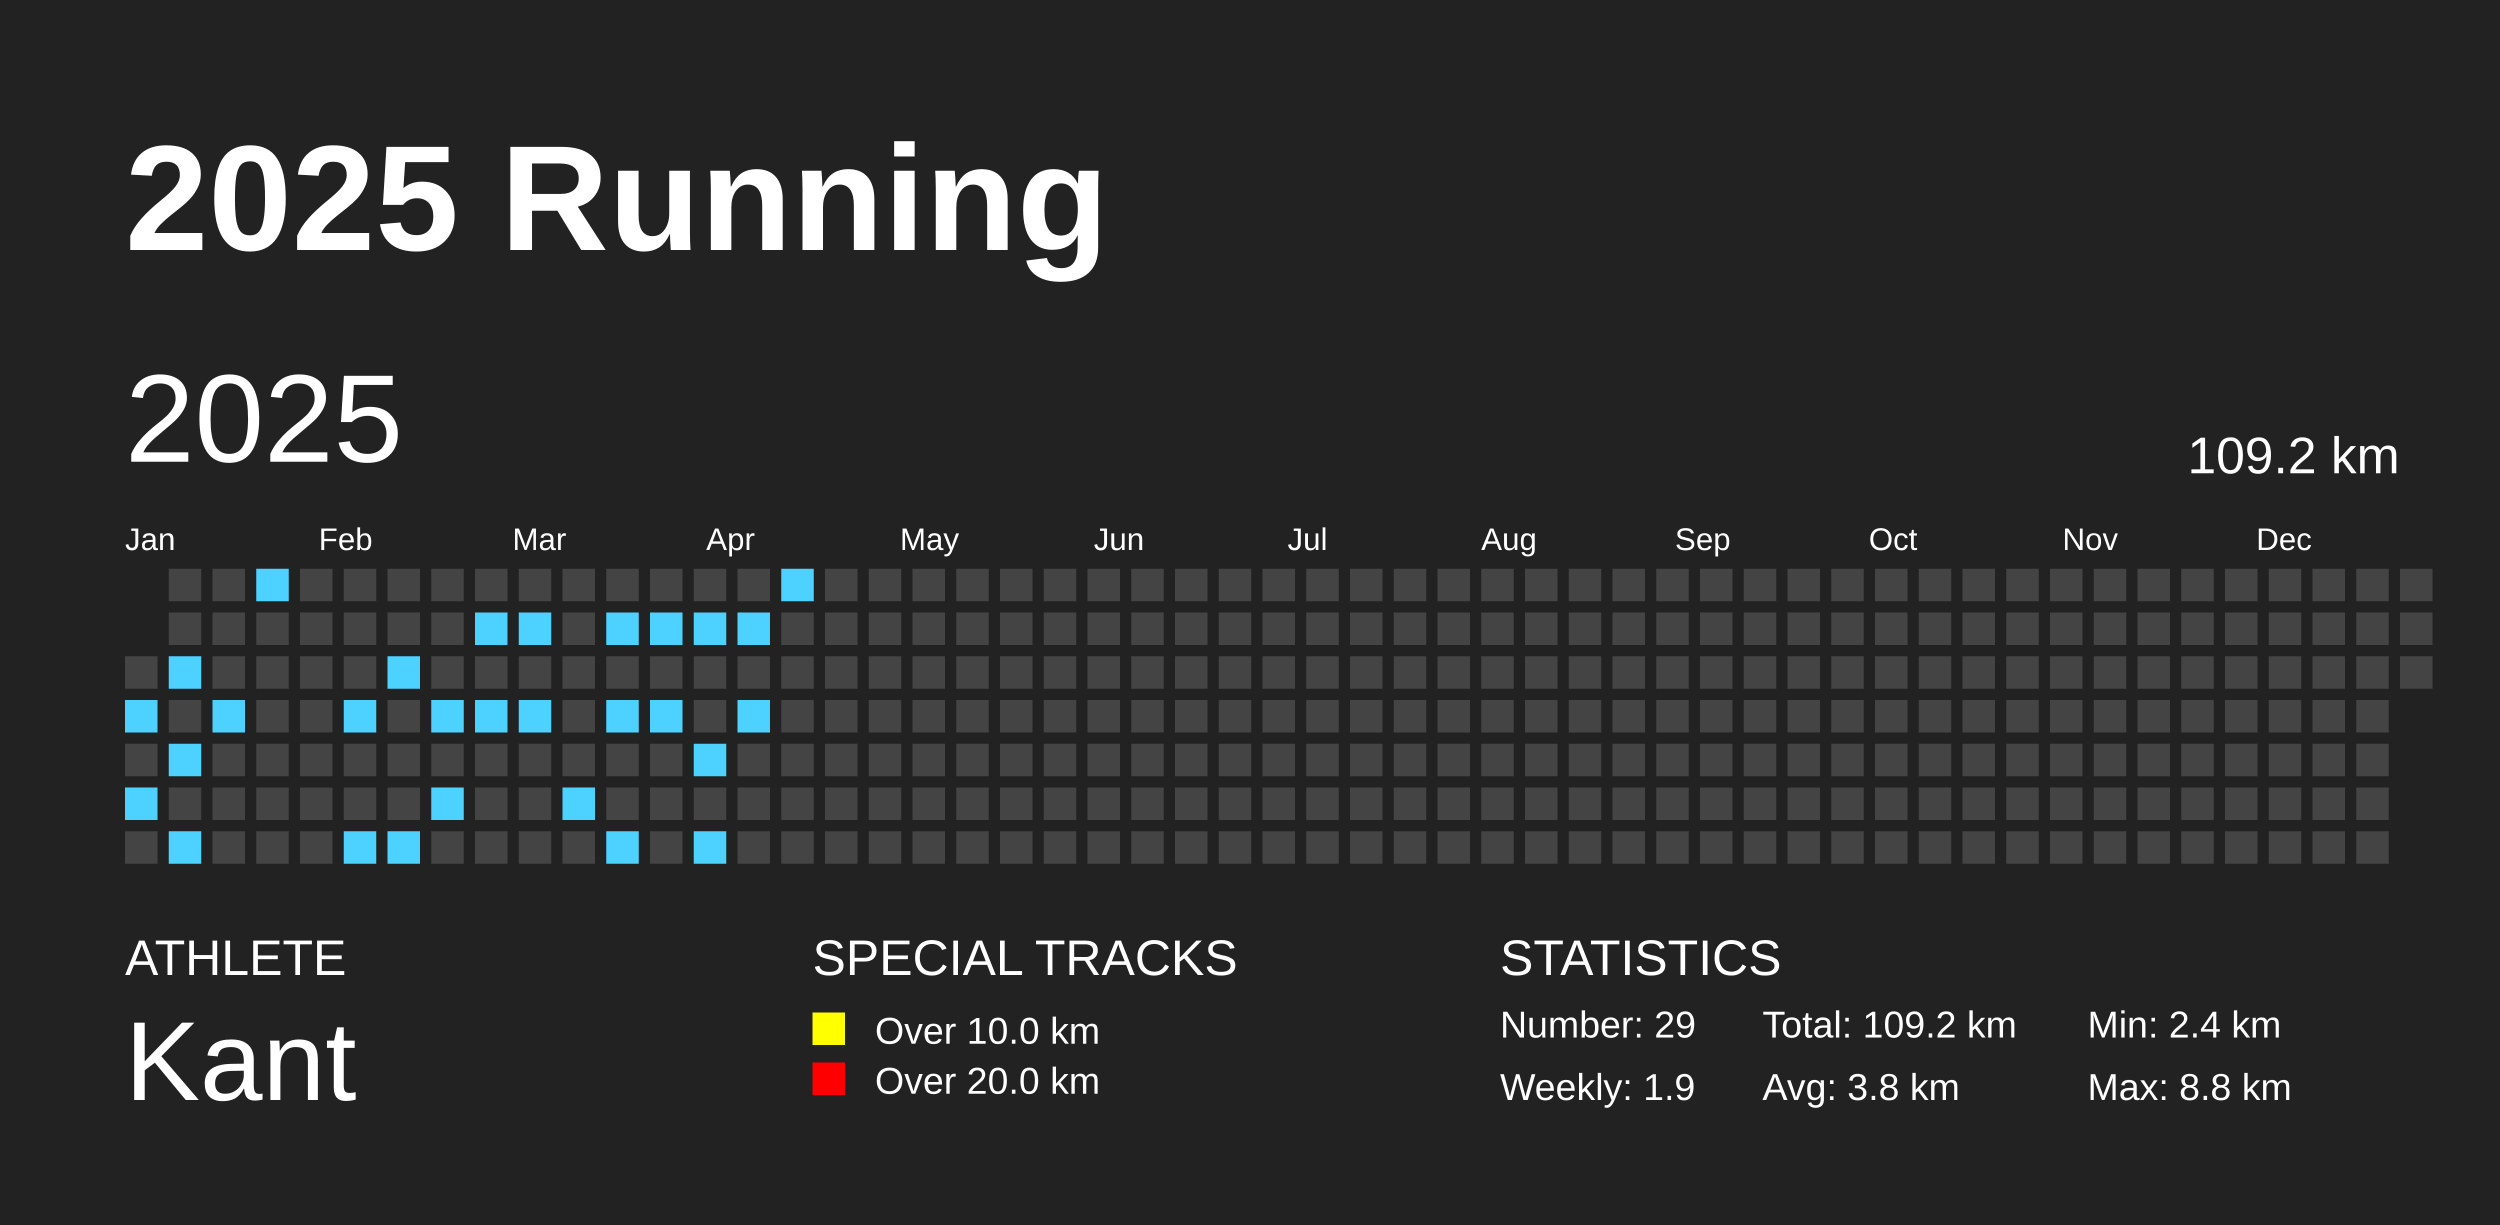
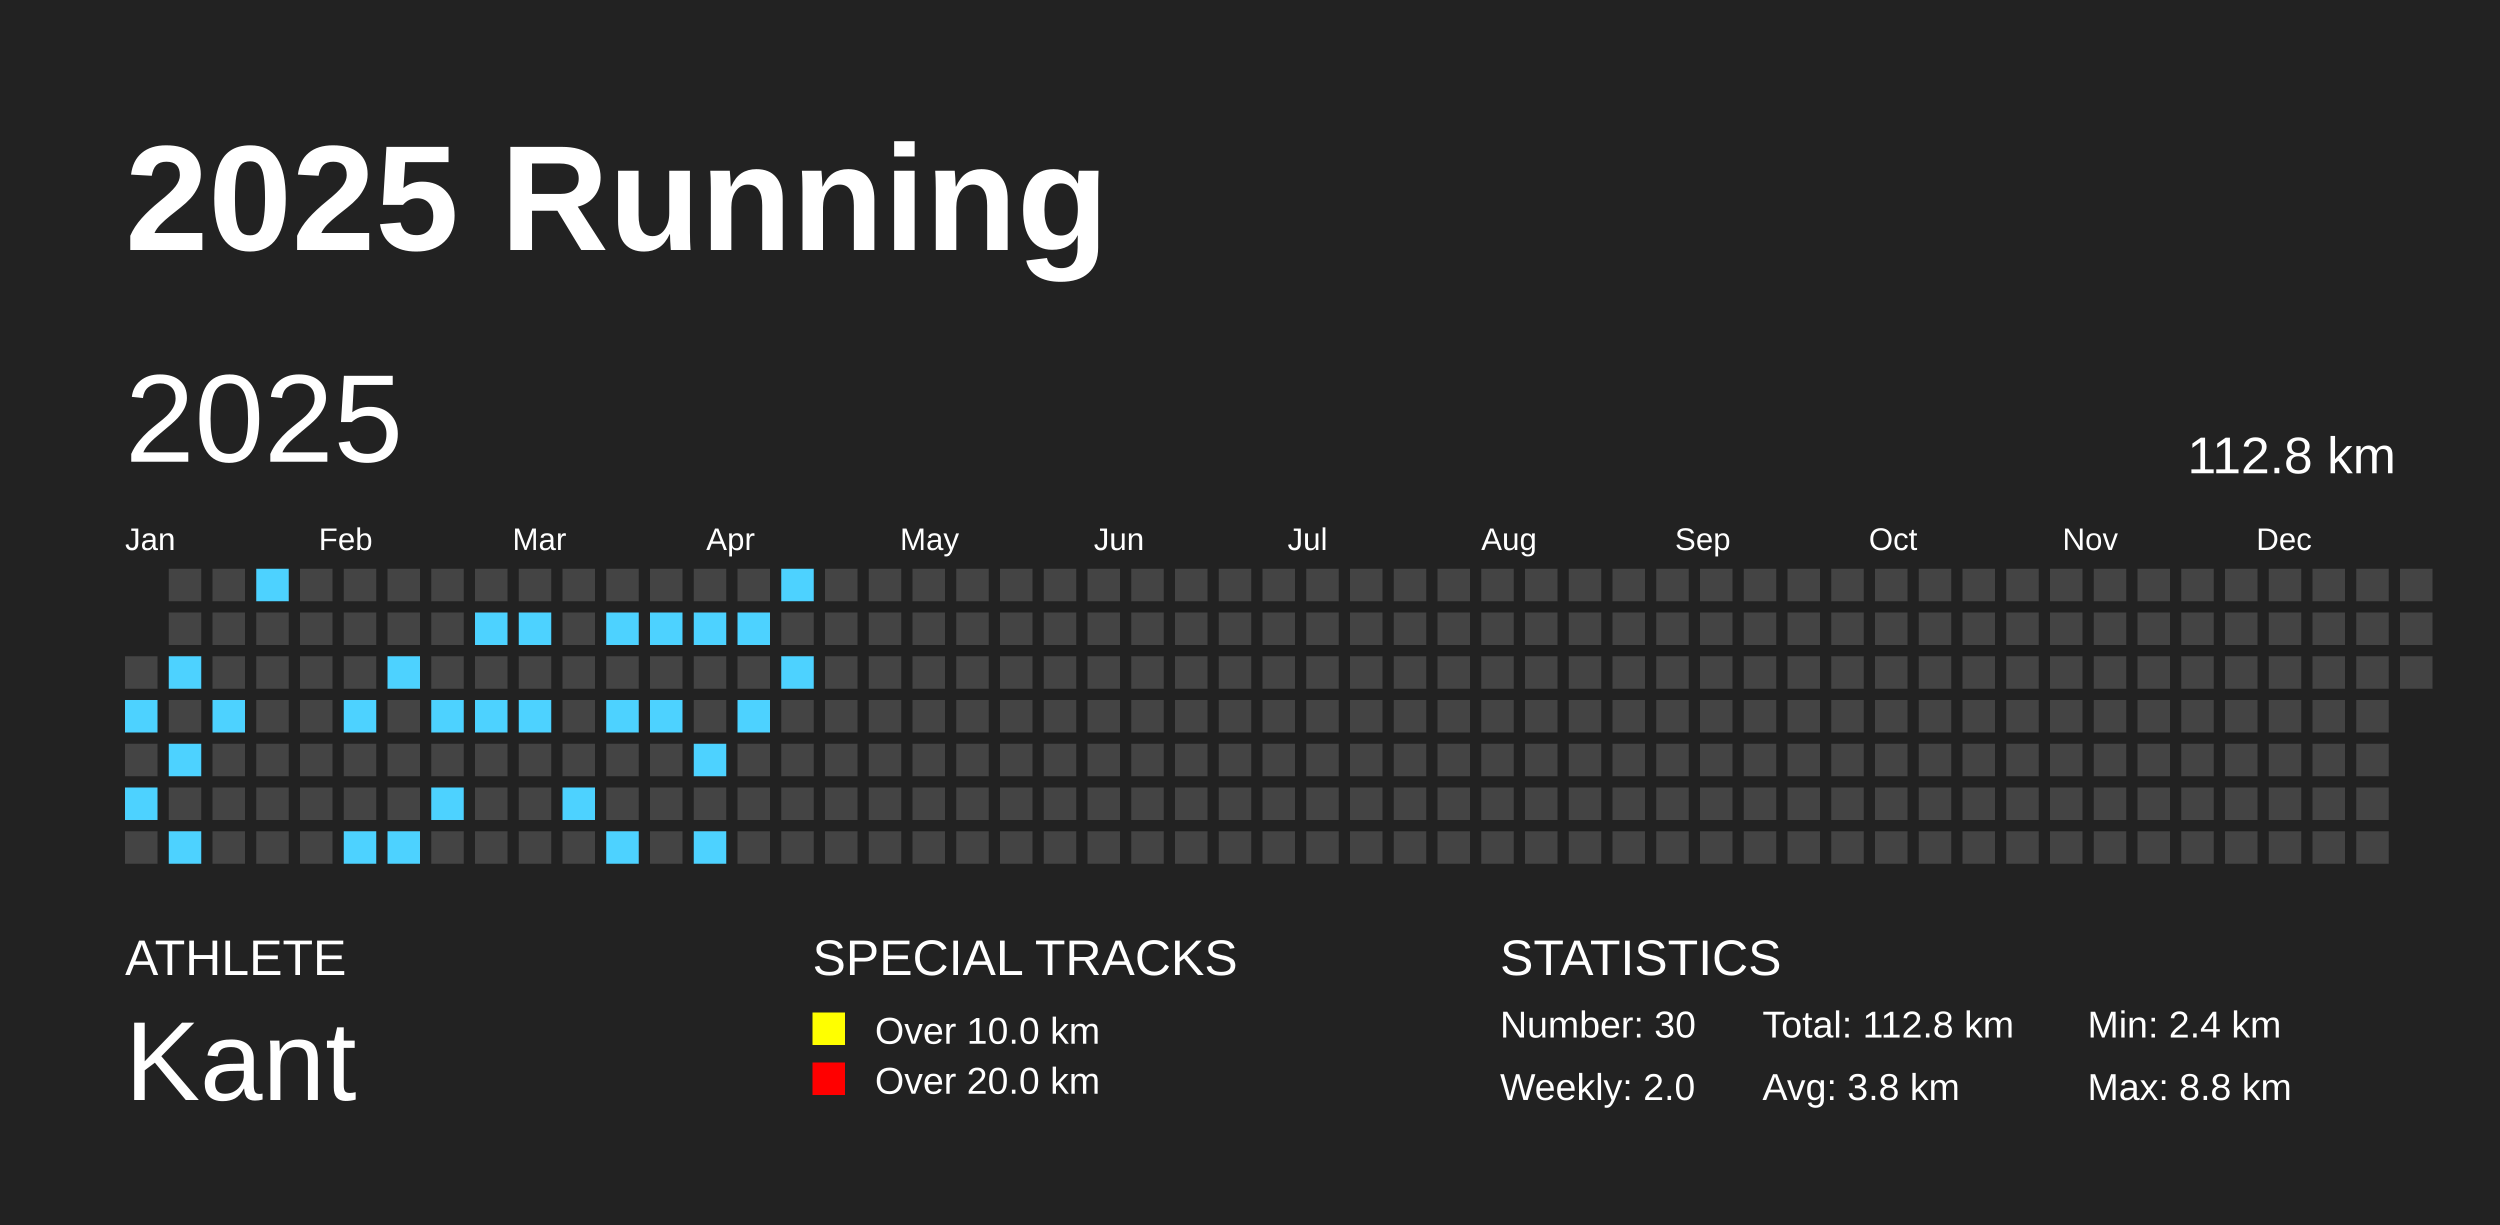
<svg xmlns="http://www.w3.org/2000/svg" baseProfile="full" height="98mm" version="1.1" viewBox="0,0,200,98" width="200mm">
  <defs />
  <rect fill="#222222" height="98" width="200" x="0" y="0" />
  <text fill="#FFFFFF" style="font-size:12px; font-family:Arial; font-weight:bold;" x="10" y="20">2025 Running</text>
  <text fill="#FFFFFF" style="font-size:4px; font-family:Arial" x="10" y="78">ATHLETE</text>
  <text fill="#FFFFFF" style="font-size:9px; font-family:Arial" x="10" y="88">Kant</text>
  <text fill="#FFFFFF" style="font-size:4px; font-family:Arial" x="65" y="78">SPECIAL TRACKS</text>
  <rect fill="yellow" height="2.6" width="2.6" x="65" y="81" />
  <text fill="#FFFFFF" style="font-size:3px; font-family:Arial" x="70" y="83.5">Over 10.0 km</text>
  <rect fill="red" height="2.6" width="2.6" x="65" y="85" />
  <text fill="#FFFFFF" style="font-size:3px; font-family:Arial" x="70" y="87.5">Over 20.0 km</text>
  <text fill="#FFFFFF" style="font-size:4px; font-family:Arial" x="120" y="78">STATISTICS</text>
-   <text fill="#FFFFFF" style="font-size:3px; font-family:Arial" x="120" y="83">Number: 29</text>
-   <text fill="#FFFFFF" style="font-size:3px; font-family:Arial" x="120" y="88">Weekly: 1.9</text>
-   <text fill="#FFFFFF" style="font-size:3px; font-family:Arial" x="141" y="83">Total: 109.2 km</text>
+   <text fill="#FFFFFF" style="font-size:3px; font-family:Arial" x="120" y="83">Number: 30</text>
+   <text fill="#FFFFFF" style="font-size:3px; font-family:Arial" x="120" y="88">Weekly: 2.0</text>
+   <text fill="#FFFFFF" style="font-size:3px; font-family:Arial" x="141" y="83">Total: 112.8 km</text>
  <text fill="#FFFFFF" style="font-size:3px; font-family:Arial" x="141" y="88">Avg: 3.8 km</text>
  <text fill="#FFFFFF" style="font-size:3px; font-family:Arial" x="167" y="83">Min: 2.4 km</text>
  <text fill="#FFFFFF" style="font-size:3px; font-family:Arial" x="167" y="88">Max: 8.8 km</text>
  <text dominant-baseline="hanging" fill="#FFFFFF" style="font-size:10.0px; font-family:Arial;" x="10" y="30">2025</text>
-   <text dominant-baseline="hanging" fill="#FFFFFF" style="font-size:4.125px; font-family:Arial;" x="175" y="35">109.2 km</text>
+   <text dominant-baseline="hanging" fill="#FFFFFF" style="font-size:4.125px; font-family:Arial;" x="175" y="35">112.8 km</text>
  <text fill="#FFFFFF" style="font-size:2.5px; font-family:Arial" x="10.0" y="44">Jan</text>
  <text fill="#FFFFFF" style="font-size:2.5px; font-family:Arial" x="25.5" y="44">Feb</text>
  <text fill="#FFFFFF" style="font-size:2.5px; font-family:Arial" x="41.0" y="44">Mar</text>
  <text fill="#FFFFFF" style="font-size:2.5px; font-family:Arial" x="56.5" y="44">Apr</text>
  <text fill="#FFFFFF" style="font-size:2.5px; font-family:Arial" x="72.0" y="44">May</text>
  <text fill="#FFFFFF" style="font-size:2.5px; font-family:Arial" x="87.5" y="44">Jun</text>
  <text fill="#FFFFFF" style="font-size:2.5px; font-family:Arial" x="103.0" y="44">Jul</text>
  <text fill="#FFFFFF" style="font-size:2.5px; font-family:Arial" x="118.5" y="44">Aug</text>
  <text fill="#FFFFFF" style="font-size:2.5px; font-family:Arial" x="134.0" y="44">Sep</text>
  <text fill="#FFFFFF" style="font-size:2.5px; font-family:Arial" x="149.5" y="44">Oct</text>
  <text fill="#FFFFFF" style="font-size:2.5px; font-family:Arial" x="165.0" y="44">Nov</text>
  <text fill="#FFFFFF" style="font-size:2.5px; font-family:Arial" x="180.5" y="44">Dec</text>
  <rect fill="#444444" height="2.6" width="2.6" x="10.0" y="52.5" />
  <rect fill="#4DD2FF" height="2.6" width="2.6" x="10.0" y="56.0" />
  <rect fill="#444444" height="2.6" width="2.6" x="10.0" y="59.5" />
  <rect fill="#4DD2FF" height="2.6" width="2.6" x="10.0" y="63.0" />
  <rect fill="#444444" height="2.6" width="2.6" x="10.0" y="66.5" />
  <rect fill="#444444" height="2.6" width="2.6" x="13.5" y="45.5" />
  <rect fill="#444444" height="2.6" width="2.6" x="13.5" y="49.0" />
  <rect fill="#4DD2FF" height="2.6" width="2.6" x="13.5" y="52.5" />
  <rect fill="#444444" height="2.6" width="2.6" x="13.5" y="56.0" />
  <rect fill="#4DD2FF" height="2.6" width="2.6" x="13.5" y="59.5" />
  <rect fill="#444444" height="2.6" width="2.6" x="13.5" y="63.0" />
  <rect fill="#4DD2FF" height="2.6" width="2.6" x="13.5" y="66.5" />
  <rect fill="#444444" height="2.6" width="2.6" x="17.0" y="45.5" />
  <rect fill="#444444" height="2.6" width="2.6" x="17.0" y="49.0" />
  <rect fill="#444444" height="2.6" width="2.6" x="17.0" y="52.5" />
  <rect fill="#4DD2FF" height="2.6" width="2.6" x="17.0" y="56.0" />
  <rect fill="#444444" height="2.6" width="2.6" x="17.0" y="59.5" />
  <rect fill="#444444" height="2.6" width="2.6" x="17.0" y="63.0" />
  <rect fill="#444444" height="2.6" width="2.6" x="17.0" y="66.5" />
  <rect fill="#4DD2FF" height="2.6" width="2.6" x="20.5" y="45.5" />
  <rect fill="#444444" height="2.6" width="2.6" x="20.5" y="49.0" />
  <rect fill="#444444" height="2.6" width="2.6" x="20.5" y="52.5" />
  <rect fill="#444444" height="2.6" width="2.6" x="20.5" y="56.0" />
  <rect fill="#444444" height="2.6" width="2.6" x="20.5" y="59.5" />
  <rect fill="#444444" height="2.6" width="2.6" x="20.5" y="63.0" />
  <rect fill="#444444" height="2.6" width="2.6" x="20.5" y="66.5" />
  <rect fill="#444444" height="2.6" width="2.6" x="24.0" y="45.5" />
  <rect fill="#444444" height="2.6" width="2.6" x="24.0" y="49.0" />
  <rect fill="#444444" height="2.6" width="2.6" x="24.0" y="52.5" />
  <rect fill="#444444" height="2.6" width="2.6" x="24.0" y="56.0" />
  <rect fill="#444444" height="2.6" width="2.6" x="24.0" y="59.5" />
  <rect fill="#444444" height="2.6" width="2.6" x="24.0" y="63.0" />
  <rect fill="#444444" height="2.6" width="2.6" x="24.0" y="66.5" />
  <rect fill="#444444" height="2.6" width="2.6" x="27.5" y="45.5" />
  <rect fill="#444444" height="2.6" width="2.6" x="27.5" y="49.0" />
  <rect fill="#444444" height="2.6" width="2.6" x="27.5" y="52.5" />
  <rect fill="#4DD2FF" height="2.6" width="2.6" x="27.5" y="56.0" />
  <rect fill="#444444" height="2.6" width="2.6" x="27.5" y="59.5" />
  <rect fill="#444444" height="2.6" width="2.6" x="27.5" y="63.0" />
  <rect fill="#4DD2FF" height="2.6" width="2.6" x="27.5" y="66.5" />
  <rect fill="#444444" height="2.6" width="2.6" x="31.0" y="45.5" />
  <rect fill="#444444" height="2.6" width="2.6" x="31.0" y="49.0" />
  <rect fill="#4DD2FF" height="2.6" width="2.6" x="31.0" y="52.5" />
  <rect fill="#444444" height="2.6" width="2.6" x="31.0" y="56.0" />
  <rect fill="#444444" height="2.6" width="2.6" x="31.0" y="59.5" />
  <rect fill="#444444" height="2.6" width="2.6" x="31.0" y="63.0" />
  <rect fill="#4DD2FF" height="2.6" width="2.6" x="31.0" y="66.5" />
  <rect fill="#444444" height="2.6" width="2.6" x="34.5" y="45.5" />
  <rect fill="#444444" height="2.6" width="2.6" x="34.5" y="49.0" />
  <rect fill="#444444" height="2.6" width="2.6" x="34.5" y="52.5" />
  <rect fill="#4DD2FF" height="2.6" width="2.6" x="34.5" y="56.0" />
  <rect fill="#444444" height="2.6" width="2.6" x="34.5" y="59.5" />
  <rect fill="#4DD2FF" height="2.6" width="2.6" x="34.5" y="63.0" />
  <rect fill="#444444" height="2.6" width="2.6" x="34.5" y="66.5" />
  <rect fill="#444444" height="2.6" width="2.6" x="38.0" y="45.5" />
  <rect fill="#4DD2FF" height="2.6" width="2.6" x="38.0" y="49.0" />
  <rect fill="#444444" height="2.6" width="2.6" x="38.0" y="52.5" />
  <rect fill="#4DD2FF" height="2.6" width="2.6" x="38.0" y="56.0" />
  <rect fill="#444444" height="2.6" width="2.6" x="38.0" y="59.5" />
  <rect fill="#444444" height="2.6" width="2.6" x="38.0" y="63.0" />
  <rect fill="#444444" height="2.6" width="2.6" x="38.0" y="66.5" />
  <rect fill="#444444" height="2.6" width="2.6" x="41.5" y="45.5" />
  <rect fill="#4DD2FF" height="2.6" width="2.6" x="41.5" y="49.0" />
  <rect fill="#444444" height="2.6" width="2.6" x="41.5" y="52.5" />
  <rect fill="#4DD2FF" height="2.6" width="2.6" x="41.5" y="56.0" />
  <rect fill="#444444" height="2.6" width="2.6" x="41.5" y="59.5" />
  <rect fill="#444444" height="2.6" width="2.6" x="41.5" y="63.0" />
  <rect fill="#444444" height="2.6" width="2.6" x="41.5" y="66.5" />
  <rect fill="#444444" height="2.6" width="2.6" x="45.0" y="45.5" />
  <rect fill="#444444" height="2.6" width="2.6" x="45.0" y="49.0" />
  <rect fill="#444444" height="2.6" width="2.6" x="45.0" y="52.5" />
  <rect fill="#444444" height="2.6" width="2.6" x="45.0" y="56.0" />
  <rect fill="#444444" height="2.6" width="2.6" x="45.0" y="59.5" />
  <rect fill="#4DD2FF" height="2.6" width="2.6" x="45.0" y="63.0" />
  <rect fill="#444444" height="2.6" width="2.6" x="45.0" y="66.5" />
  <rect fill="#444444" height="2.6" width="2.6" x="48.5" y="45.5" />
  <rect fill="#4DD2FF" height="2.6" width="2.6" x="48.5" y="49.0" />
  <rect fill="#444444" height="2.6" width="2.6" x="48.5" y="52.5" />
  <rect fill="#4DD2FF" height="2.6" width="2.6" x="48.5" y="56.0" />
  <rect fill="#444444" height="2.6" width="2.6" x="48.5" y="59.5" />
  <rect fill="#444444" height="2.6" width="2.6" x="48.5" y="63.0" />
  <rect fill="#4DD2FF" height="2.6" width="2.6" x="48.5" y="66.5" />
  <rect fill="#444444" height="2.6" width="2.6" x="52.0" y="45.5" />
  <rect fill="#4DD2FF" height="2.6" width="2.6" x="52.0" y="49.0" />
  <rect fill="#444444" height="2.6" width="2.6" x="52.0" y="52.5" />
  <rect fill="#4DD2FF" height="2.6" width="2.6" x="52.0" y="56.0" />
  <rect fill="#444444" height="2.6" width="2.6" x="52.0" y="59.5" />
  <rect fill="#444444" height="2.6" width="2.6" x="52.0" y="63.0" />
  <rect fill="#444444" height="2.6" width="2.6" x="52.0" y="66.5" />
  <rect fill="#444444" height="2.6" width="2.6" x="55.5" y="45.5" />
  <rect fill="#4DD2FF" height="2.6" width="2.6" x="55.5" y="49.0" />
  <rect fill="#444444" height="2.6" width="2.6" x="55.5" y="52.5" />
  <rect fill="#444444" height="2.6" width="2.6" x="55.5" y="56.0" />
  <rect fill="#4DD2FF" height="2.6" width="2.6" x="55.5" y="59.5" />
  <rect fill="#444444" height="2.6" width="2.6" x="55.5" y="63.0" />
  <rect fill="#4DD2FF" height="2.6" width="2.6" x="55.5" y="66.5" />
  <rect fill="#444444" height="2.6" width="2.6" x="59.0" y="45.5" />
  <rect fill="#4DD2FF" height="2.6" width="2.6" x="59.0" y="49.0" />
  <rect fill="#444444" height="2.6" width="2.6" x="59.0" y="52.5" />
  <rect fill="#4DD2FF" height="2.6" width="2.6" x="59.0" y="56.0" />
  <rect fill="#444444" height="2.6" width="2.6" x="59.0" y="59.5" />
  <rect fill="#444444" height="2.6" width="2.6" x="59.0" y="63.0" />
  <rect fill="#444444" height="2.6" width="2.6" x="59.0" y="66.5" />
  <rect fill="#4DD2FF" height="2.6" width="2.6" x="62.5" y="45.5" />
  <rect fill="#444444" height="2.6" width="2.6" x="62.5" y="49.0" />
-   <rect fill="#444444" height="2.6" width="2.6" x="62.5" y="52.5" />
+   <rect fill="#4DD2FF" height="2.6" width="2.6" x="62.5" y="52.5" />
  <rect fill="#444444" height="2.6" width="2.6" x="62.5" y="56.0" />
  <rect fill="#444444" height="2.6" width="2.6" x="62.5" y="59.5" />
  <rect fill="#444444" height="2.6" width="2.6" x="62.5" y="63.0" />
  <rect fill="#444444" height="2.6" width="2.6" x="62.5" y="66.5" />
  <rect fill="#444444" height="2.6" width="2.6" x="66.0" y="45.5" />
  <rect fill="#444444" height="2.6" width="2.6" x="66.0" y="49.0" />
  <rect fill="#444444" height="2.6" width="2.6" x="66.0" y="52.5" />
  <rect fill="#444444" height="2.6" width="2.6" x="66.0" y="56.0" />
  <rect fill="#444444" height="2.6" width="2.6" x="66.0" y="59.5" />
  <rect fill="#444444" height="2.6" width="2.6" x="66.0" y="63.0" />
  <rect fill="#444444" height="2.6" width="2.6" x="66.0" y="66.5" />
  <rect fill="#444444" height="2.6" width="2.6" x="69.5" y="45.5" />
  <rect fill="#444444" height="2.6" width="2.6" x="69.5" y="49.0" />
  <rect fill="#444444" height="2.6" width="2.6" x="69.5" y="52.5" />
  <rect fill="#444444" height="2.6" width="2.6" x="69.5" y="56.0" />
  <rect fill="#444444" height="2.6" width="2.6" x="69.5" y="59.5" />
  <rect fill="#444444" height="2.6" width="2.6" x="69.5" y="63.0" />
  <rect fill="#444444" height="2.6" width="2.6" x="69.5" y="66.5" />
  <rect fill="#444444" height="2.6" width="2.6" x="73.0" y="45.5" />
  <rect fill="#444444" height="2.6" width="2.6" x="73.0" y="49.0" />
  <rect fill="#444444" height="2.6" width="2.6" x="73.0" y="52.5" />
  <rect fill="#444444" height="2.6" width="2.6" x="73.0" y="56.0" />
  <rect fill="#444444" height="2.6" width="2.6" x="73.0" y="59.5" />
  <rect fill="#444444" height="2.6" width="2.6" x="73.0" y="63.0" />
  <rect fill="#444444" height="2.6" width="2.6" x="73.0" y="66.5" />
  <rect fill="#444444" height="2.6" width="2.6" x="76.5" y="45.5" />
  <rect fill="#444444" height="2.6" width="2.6" x="76.5" y="49.0" />
  <rect fill="#444444" height="2.6" width="2.6" x="76.5" y="52.5" />
  <rect fill="#444444" height="2.6" width="2.6" x="76.5" y="56.0" />
  <rect fill="#444444" height="2.6" width="2.6" x="76.5" y="59.5" />
  <rect fill="#444444" height="2.6" width="2.6" x="76.5" y="63.0" />
  <rect fill="#444444" height="2.6" width="2.6" x="76.5" y="66.5" />
  <rect fill="#444444" height="2.6" width="2.6" x="80.0" y="45.5" />
  <rect fill="#444444" height="2.6" width="2.6" x="80.0" y="49.0" />
  <rect fill="#444444" height="2.6" width="2.6" x="80.0" y="52.5" />
  <rect fill="#444444" height="2.6" width="2.6" x="80.0" y="56.0" />
  <rect fill="#444444" height="2.6" width="2.6" x="80.0" y="59.5" />
  <rect fill="#444444" height="2.6" width="2.6" x="80.0" y="63.0" />
  <rect fill="#444444" height="2.6" width="2.6" x="80.0" y="66.5" />
  <rect fill="#444444" height="2.6" width="2.6" x="83.5" y="45.5" />
  <rect fill="#444444" height="2.6" width="2.6" x="83.5" y="49.0" />
  <rect fill="#444444" height="2.6" width="2.6" x="83.5" y="52.5" />
  <rect fill="#444444" height="2.6" width="2.6" x="83.5" y="56.0" />
  <rect fill="#444444" height="2.6" width="2.6" x="83.5" y="59.5" />
  <rect fill="#444444" height="2.6" width="2.6" x="83.5" y="63.0" />
  <rect fill="#444444" height="2.6" width="2.6" x="83.5" y="66.5" />
  <rect fill="#444444" height="2.6" width="2.6" x="87.0" y="45.5" />
  <rect fill="#444444" height="2.6" width="2.6" x="87.0" y="49.0" />
  <rect fill="#444444" height="2.6" width="2.6" x="87.0" y="52.5" />
  <rect fill="#444444" height="2.6" width="2.6" x="87.0" y="56.0" />
  <rect fill="#444444" height="2.6" width="2.6" x="87.0" y="59.5" />
  <rect fill="#444444" height="2.6" width="2.6" x="87.0" y="63.0" />
  <rect fill="#444444" height="2.6" width="2.6" x="87.0" y="66.5" />
  <rect fill="#444444" height="2.6" width="2.6" x="90.5" y="45.5" />
  <rect fill="#444444" height="2.6" width="2.6" x="90.5" y="49.0" />
  <rect fill="#444444" height="2.6" width="2.6" x="90.5" y="52.5" />
  <rect fill="#444444" height="2.6" width="2.6" x="90.5" y="56.0" />
  <rect fill="#444444" height="2.6" width="2.6" x="90.5" y="59.5" />
  <rect fill="#444444" height="2.6" width="2.6" x="90.5" y="63.0" />
  <rect fill="#444444" height="2.6" width="2.6" x="90.5" y="66.5" />
  <rect fill="#444444" height="2.6" width="2.6" x="94.0" y="45.5" />
  <rect fill="#444444" height="2.6" width="2.6" x="94.0" y="49.0" />
  <rect fill="#444444" height="2.6" width="2.6" x="94.0" y="52.5" />
  <rect fill="#444444" height="2.6" width="2.6" x="94.0" y="56.0" />
  <rect fill="#444444" height="2.6" width="2.6" x="94.0" y="59.5" />
  <rect fill="#444444" height="2.6" width="2.6" x="94.0" y="63.0" />
  <rect fill="#444444" height="2.6" width="2.6" x="94.0" y="66.5" />
  <rect fill="#444444" height="2.6" width="2.6" x="97.5" y="45.5" />
  <rect fill="#444444" height="2.6" width="2.6" x="97.5" y="49.0" />
  <rect fill="#444444" height="2.6" width="2.6" x="97.5" y="52.5" />
  <rect fill="#444444" height="2.6" width="2.6" x="97.5" y="56.0" />
  <rect fill="#444444" height="2.6" width="2.6" x="97.5" y="59.5" />
  <rect fill="#444444" height="2.6" width="2.6" x="97.5" y="63.0" />
  <rect fill="#444444" height="2.6" width="2.6" x="97.5" y="66.5" />
  <rect fill="#444444" height="2.6" width="2.6" x="101.0" y="45.5" />
  <rect fill="#444444" height="2.6" width="2.6" x="101.0" y="49.0" />
  <rect fill="#444444" height="2.6" width="2.6" x="101.0" y="52.5" />
  <rect fill="#444444" height="2.6" width="2.6" x="101.0" y="56.0" />
  <rect fill="#444444" height="2.6" width="2.6" x="101.0" y="59.5" />
  <rect fill="#444444" height="2.6" width="2.6" x="101.0" y="63.0" />
  <rect fill="#444444" height="2.6" width="2.6" x="101.0" y="66.5" />
  <rect fill="#444444" height="2.6" width="2.6" x="104.5" y="45.5" />
  <rect fill="#444444" height="2.6" width="2.6" x="104.5" y="49.0" />
  <rect fill="#444444" height="2.6" width="2.6" x="104.5" y="52.5" />
  <rect fill="#444444" height="2.6" width="2.6" x="104.5" y="56.0" />
  <rect fill="#444444" height="2.6" width="2.6" x="104.5" y="59.5" />
  <rect fill="#444444" height="2.6" width="2.6" x="104.5" y="63.0" />
  <rect fill="#444444" height="2.6" width="2.6" x="104.5" y="66.5" />
  <rect fill="#444444" height="2.6" width="2.6" x="108.0" y="45.5" />
  <rect fill="#444444" height="2.6" width="2.6" x="108.0" y="49.0" />
  <rect fill="#444444" height="2.6" width="2.6" x="108.0" y="52.5" />
  <rect fill="#444444" height="2.6" width="2.6" x="108.0" y="56.0" />
  <rect fill="#444444" height="2.6" width="2.6" x="108.0" y="59.5" />
  <rect fill="#444444" height="2.6" width="2.6" x="108.0" y="63.0" />
  <rect fill="#444444" height="2.6" width="2.6" x="108.0" y="66.5" />
  <rect fill="#444444" height="2.6" width="2.6" x="111.5" y="45.5" />
  <rect fill="#444444" height="2.6" width="2.6" x="111.5" y="49.0" />
  <rect fill="#444444" height="2.6" width="2.6" x="111.5" y="52.5" />
  <rect fill="#444444" height="2.6" width="2.6" x="111.5" y="56.0" />
  <rect fill="#444444" height="2.6" width="2.6" x="111.5" y="59.5" />
  <rect fill="#444444" height="2.6" width="2.6" x="111.5" y="63.0" />
  <rect fill="#444444" height="2.6" width="2.6" x="111.5" y="66.5" />
  <rect fill="#444444" height="2.6" width="2.6" x="115.0" y="45.5" />
  <rect fill="#444444" height="2.6" width="2.6" x="115.0" y="49.0" />
  <rect fill="#444444" height="2.6" width="2.6" x="115.0" y="52.5" />
  <rect fill="#444444" height="2.6" width="2.6" x="115.0" y="56.0" />
  <rect fill="#444444" height="2.6" width="2.6" x="115.0" y="59.5" />
  <rect fill="#444444" height="2.6" width="2.6" x="115.0" y="63.0" />
  <rect fill="#444444" height="2.6" width="2.6" x="115.0" y="66.5" />
  <rect fill="#444444" height="2.6" width="2.6" x="118.5" y="45.5" />
  <rect fill="#444444" height="2.6" width="2.6" x="118.5" y="49.0" />
  <rect fill="#444444" height="2.6" width="2.6" x="118.5" y="52.5" />
  <rect fill="#444444" height="2.6" width="2.6" x="118.5" y="56.0" />
  <rect fill="#444444" height="2.6" width="2.6" x="118.5" y="59.5" />
  <rect fill="#444444" height="2.6" width="2.6" x="118.5" y="63.0" />
  <rect fill="#444444" height="2.6" width="2.6" x="118.5" y="66.5" />
  <rect fill="#444444" height="2.6" width="2.6" x="122.0" y="45.5" />
  <rect fill="#444444" height="2.6" width="2.6" x="122.0" y="49.0" />
  <rect fill="#444444" height="2.6" width="2.6" x="122.0" y="52.5" />
  <rect fill="#444444" height="2.6" width="2.6" x="122.0" y="56.0" />
  <rect fill="#444444" height="2.6" width="2.6" x="122.0" y="59.5" />
  <rect fill="#444444" height="2.6" width="2.6" x="122.0" y="63.0" />
  <rect fill="#444444" height="2.6" width="2.6" x="122.0" y="66.5" />
  <rect fill="#444444" height="2.6" width="2.6" x="125.5" y="45.5" />
  <rect fill="#444444" height="2.6" width="2.6" x="125.5" y="49.0" />
  <rect fill="#444444" height="2.6" width="2.6" x="125.5" y="52.5" />
  <rect fill="#444444" height="2.6" width="2.6" x="125.5" y="56.0" />
  <rect fill="#444444" height="2.6" width="2.6" x="125.5" y="59.5" />
  <rect fill="#444444" height="2.6" width="2.6" x="125.5" y="63.0" />
  <rect fill="#444444" height="2.6" width="2.6" x="125.5" y="66.5" />
  <rect fill="#444444" height="2.6" width="2.6" x="129.0" y="45.5" />
  <rect fill="#444444" height="2.6" width="2.6" x="129.0" y="49.0" />
  <rect fill="#444444" height="2.6" width="2.6" x="129.0" y="52.5" />
  <rect fill="#444444" height="2.6" width="2.6" x="129.0" y="56.0" />
  <rect fill="#444444" height="2.6" width="2.6" x="129.0" y="59.5" />
  <rect fill="#444444" height="2.6" width="2.6" x="129.0" y="63.0" />
  <rect fill="#444444" height="2.6" width="2.6" x="129.0" y="66.5" />
  <rect fill="#444444" height="2.6" width="2.6" x="132.5" y="45.5" />
  <rect fill="#444444" height="2.6" width="2.6" x="132.5" y="49.0" />
  <rect fill="#444444" height="2.6" width="2.6" x="132.5" y="52.5" />
  <rect fill="#444444" height="2.6" width="2.6" x="132.5" y="56.0" />
  <rect fill="#444444" height="2.6" width="2.6" x="132.5" y="59.5" />
  <rect fill="#444444" height="2.6" width="2.6" x="132.5" y="63.0" />
  <rect fill="#444444" height="2.6" width="2.6" x="132.5" y="66.5" />
  <rect fill="#444444" height="2.6" width="2.6" x="136.0" y="45.5" />
  <rect fill="#444444" height="2.6" width="2.6" x="136.0" y="49.0" />
  <rect fill="#444444" height="2.6" width="2.6" x="136.0" y="52.5" />
  <rect fill="#444444" height="2.6" width="2.6" x="136.0" y="56.0" />
  <rect fill="#444444" height="2.6" width="2.6" x="136.0" y="59.5" />
  <rect fill="#444444" height="2.6" width="2.6" x="136.0" y="63.0" />
  <rect fill="#444444" height="2.6" width="2.6" x="136.0" y="66.5" />
  <rect fill="#444444" height="2.6" width="2.6" x="139.5" y="45.5" />
  <rect fill="#444444" height="2.6" width="2.6" x="139.5" y="49.0" />
  <rect fill="#444444" height="2.6" width="2.6" x="139.5" y="52.5" />
  <rect fill="#444444" height="2.6" width="2.6" x="139.5" y="56.0" />
  <rect fill="#444444" height="2.6" width="2.6" x="139.5" y="59.5" />
  <rect fill="#444444" height="2.6" width="2.6" x="139.5" y="63.0" />
  <rect fill="#444444" height="2.6" width="2.6" x="139.5" y="66.5" />
  <rect fill="#444444" height="2.6" width="2.6" x="143.0" y="45.5" />
  <rect fill="#444444" height="2.6" width="2.6" x="143.0" y="49.0" />
  <rect fill="#444444" height="2.6" width="2.6" x="143.0" y="52.5" />
  <rect fill="#444444" height="2.6" width="2.6" x="143.0" y="56.0" />
  <rect fill="#444444" height="2.6" width="2.6" x="143.0" y="59.5" />
  <rect fill="#444444" height="2.6" width="2.6" x="143.0" y="63.0" />
  <rect fill="#444444" height="2.6" width="2.6" x="143.0" y="66.5" />
  <rect fill="#444444" height="2.6" width="2.6" x="146.5" y="45.5" />
  <rect fill="#444444" height="2.6" width="2.6" x="146.5" y="49.0" />
  <rect fill="#444444" height="2.6" width="2.6" x="146.5" y="52.5" />
  <rect fill="#444444" height="2.6" width="2.6" x="146.5" y="56.0" />
  <rect fill="#444444" height="2.6" width="2.6" x="146.5" y="59.5" />
  <rect fill="#444444" height="2.6" width="2.6" x="146.5" y="63.0" />
  <rect fill="#444444" height="2.6" width="2.6" x="146.5" y="66.5" />
  <rect fill="#444444" height="2.6" width="2.6" x="150.0" y="45.5" />
  <rect fill="#444444" height="2.6" width="2.6" x="150.0" y="49.0" />
  <rect fill="#444444" height="2.6" width="2.6" x="150.0" y="52.5" />
  <rect fill="#444444" height="2.6" width="2.6" x="150.0" y="56.0" />
  <rect fill="#444444" height="2.6" width="2.6" x="150.0" y="59.5" />
  <rect fill="#444444" height="2.6" width="2.6" x="150.0" y="63.0" />
  <rect fill="#444444" height="2.6" width="2.6" x="150.0" y="66.5" />
  <rect fill="#444444" height="2.6" width="2.6" x="153.5" y="45.5" />
  <rect fill="#444444" height="2.6" width="2.6" x="153.5" y="49.0" />
  <rect fill="#444444" height="2.6" width="2.6" x="153.5" y="52.5" />
  <rect fill="#444444" height="2.6" width="2.6" x="153.5" y="56.0" />
  <rect fill="#444444" height="2.6" width="2.6" x="153.5" y="59.5" />
  <rect fill="#444444" height="2.6" width="2.6" x="153.5" y="63.0" />
  <rect fill="#444444" height="2.6" width="2.6" x="153.5" y="66.5" />
  <rect fill="#444444" height="2.6" width="2.6" x="157.0" y="45.5" />
  <rect fill="#444444" height="2.6" width="2.6" x="157.0" y="49.0" />
  <rect fill="#444444" height="2.6" width="2.6" x="157.0" y="52.5" />
  <rect fill="#444444" height="2.6" width="2.6" x="157.0" y="56.0" />
  <rect fill="#444444" height="2.6" width="2.6" x="157.0" y="59.5" />
  <rect fill="#444444" height="2.6" width="2.6" x="157.0" y="63.0" />
  <rect fill="#444444" height="2.6" width="2.6" x="157.0" y="66.5" />
  <rect fill="#444444" height="2.6" width="2.6" x="160.5" y="45.5" />
  <rect fill="#444444" height="2.6" width="2.6" x="160.5" y="49.0" />
  <rect fill="#444444" height="2.6" width="2.6" x="160.5" y="52.5" />
  <rect fill="#444444" height="2.6" width="2.6" x="160.5" y="56.0" />
  <rect fill="#444444" height="2.6" width="2.6" x="160.5" y="59.5" />
  <rect fill="#444444" height="2.6" width="2.6" x="160.5" y="63.0" />
  <rect fill="#444444" height="2.6" width="2.6" x="160.5" y="66.5" />
  <rect fill="#444444" height="2.6" width="2.6" x="164.0" y="45.5" />
  <rect fill="#444444" height="2.6" width="2.6" x="164.0" y="49.0" />
  <rect fill="#444444" height="2.6" width="2.6" x="164.0" y="52.5" />
  <rect fill="#444444" height="2.6" width="2.6" x="164.0" y="56.0" />
  <rect fill="#444444" height="2.6" width="2.6" x="164.0" y="59.5" />
  <rect fill="#444444" height="2.6" width="2.6" x="164.0" y="63.0" />
  <rect fill="#444444" height="2.6" width="2.6" x="164.0" y="66.5" />
  <rect fill="#444444" height="2.6" width="2.6" x="167.5" y="45.5" />
  <rect fill="#444444" height="2.6" width="2.6" x="167.5" y="49.0" />
  <rect fill="#444444" height="2.6" width="2.6" x="167.5" y="52.5" />
  <rect fill="#444444" height="2.6" width="2.6" x="167.5" y="56.0" />
  <rect fill="#444444" height="2.6" width="2.6" x="167.5" y="59.5" />
  <rect fill="#444444" height="2.6" width="2.6" x="167.5" y="63.0" />
  <rect fill="#444444" height="2.6" width="2.6" x="167.5" y="66.5" />
  <rect fill="#444444" height="2.6" width="2.6" x="171.0" y="45.5" />
  <rect fill="#444444" height="2.6" width="2.6" x="171.0" y="49.0" />
  <rect fill="#444444" height="2.6" width="2.6" x="171.0" y="52.5" />
  <rect fill="#444444" height="2.6" width="2.6" x="171.0" y="56.0" />
  <rect fill="#444444" height="2.6" width="2.6" x="171.0" y="59.5" />
  <rect fill="#444444" height="2.6" width="2.6" x="171.0" y="63.0" />
  <rect fill="#444444" height="2.6" width="2.6" x="171.0" y="66.5" />
  <rect fill="#444444" height="2.6" width="2.6" x="174.5" y="45.5" />
  <rect fill="#444444" height="2.6" width="2.6" x="174.5" y="49.0" />
  <rect fill="#444444" height="2.6" width="2.6" x="174.5" y="52.5" />
  <rect fill="#444444" height="2.6" width="2.6" x="174.5" y="56.0" />
  <rect fill="#444444" height="2.6" width="2.6" x="174.5" y="59.5" />
  <rect fill="#444444" height="2.6" width="2.6" x="174.5" y="63.0" />
  <rect fill="#444444" height="2.6" width="2.6" x="174.5" y="66.5" />
  <rect fill="#444444" height="2.6" width="2.6" x="178.0" y="45.5" />
  <rect fill="#444444" height="2.6" width="2.6" x="178.0" y="49.0" />
  <rect fill="#444444" height="2.6" width="2.6" x="178.0" y="52.5" />
  <rect fill="#444444" height="2.6" width="2.6" x="178.0" y="56.0" />
  <rect fill="#444444" height="2.6" width="2.6" x="178.0" y="59.5" />
  <rect fill="#444444" height="2.6" width="2.6" x="178.0" y="63.0" />
  <rect fill="#444444" height="2.6" width="2.6" x="178.0" y="66.5" />
  <rect fill="#444444" height="2.6" width="2.6" x="181.5" y="45.5" />
  <rect fill="#444444" height="2.6" width="2.6" x="181.5" y="49.0" />
  <rect fill="#444444" height="2.6" width="2.6" x="181.5" y="52.5" />
  <rect fill="#444444" height="2.6" width="2.6" x="181.5" y="56.0" />
  <rect fill="#444444" height="2.6" width="2.6" x="181.5" y="59.5" />
  <rect fill="#444444" height="2.6" width="2.6" x="181.5" y="63.0" />
  <rect fill="#444444" height="2.6" width="2.6" x="181.5" y="66.5" />
  <rect fill="#444444" height="2.6" width="2.6" x="185.0" y="45.5" />
  <rect fill="#444444" height="2.6" width="2.6" x="185.0" y="49.0" />
  <rect fill="#444444" height="2.6" width="2.6" x="185.0" y="52.5" />
  <rect fill="#444444" height="2.6" width="2.6" x="185.0" y="56.0" />
  <rect fill="#444444" height="2.6" width="2.6" x="185.0" y="59.5" />
  <rect fill="#444444" height="2.6" width="2.6" x="185.0" y="63.0" />
  <rect fill="#444444" height="2.6" width="2.6" x="185.0" y="66.5" />
  <rect fill="#444444" height="2.6" width="2.6" x="188.5" y="45.5" />
  <rect fill="#444444" height="2.6" width="2.6" x="188.5" y="49.0" />
  <rect fill="#444444" height="2.6" width="2.6" x="188.5" y="52.5" />
  <rect fill="#444444" height="2.6" width="2.6" x="188.5" y="56.0" />
  <rect fill="#444444" height="2.6" width="2.6" x="188.5" y="59.5" />
  <rect fill="#444444" height="2.6" width="2.6" x="188.5" y="63.0" />
  <rect fill="#444444" height="2.6" width="2.6" x="188.5" y="66.5" />
  <rect fill="#444444" height="2.6" width="2.6" x="192.0" y="45.5" />
  <rect fill="#444444" height="2.6" width="2.6" x="192.0" y="49.0" />
  <rect fill="#444444" height="2.6" width="2.6" x="192.0" y="52.5" />
</svg>
